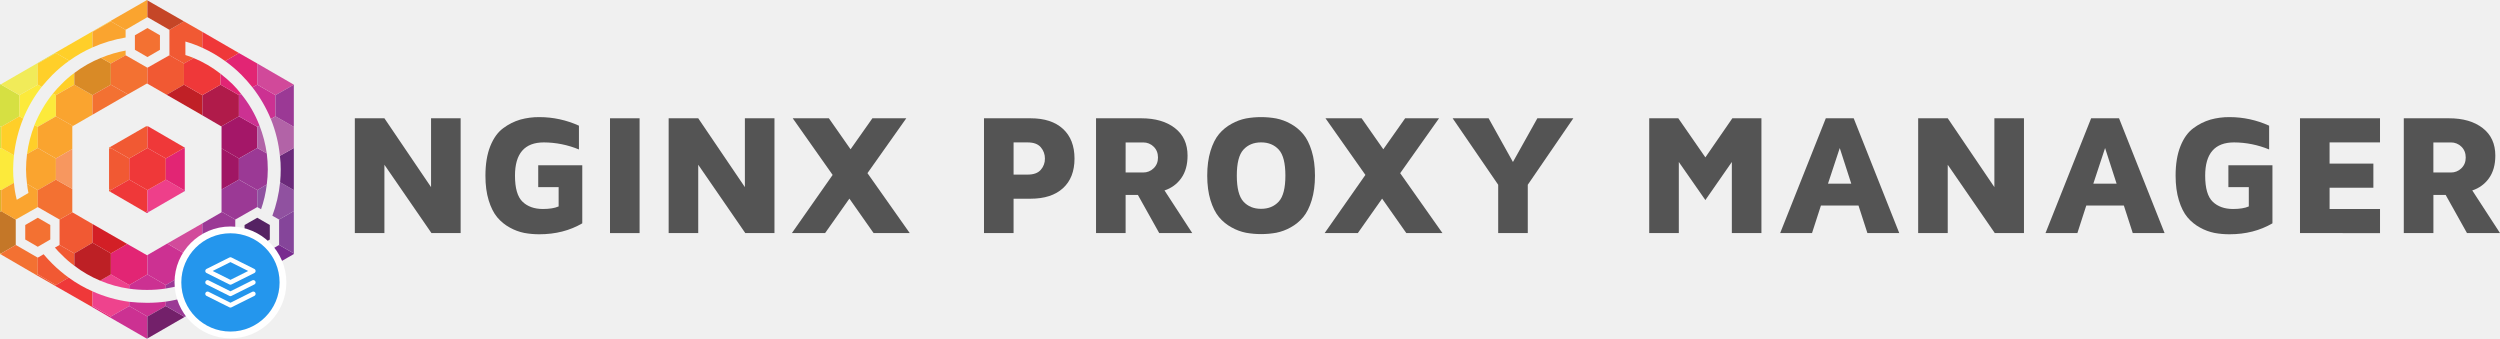
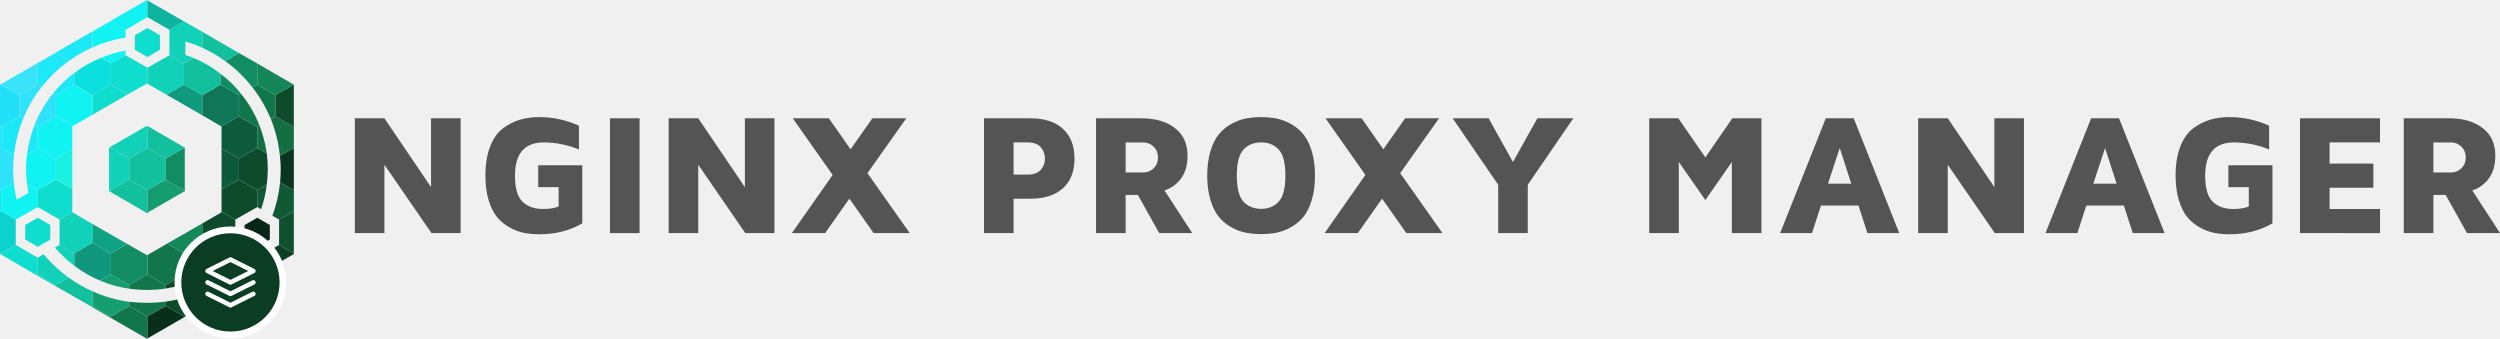
<svg xmlns="http://www.w3.org/2000/svg" viewBox="0 0 4426.19 599.68">
  <defs>
-     <style>.a{isolation:isolate;}.b{fill:#545454;}.c{fill:#faa42f;}.aa,.ab,.ac,.ad,.ae,.af,.ag,.ah,.aj,.ak,.am,.an,.ao,.c,.d,.e,.f,.g,.h,.i,.j,.k,.l,.m,.n,.o,.p,.q,.r,.s,.t,.u,.v,.w,.x,.y,.z{fill-rule:evenodd;}.d{fill:#ddb02a;}.e{fill:#c47728;}.f{fill:#f15933;}.g{fill:#f37132;}.h{fill:#d6e042;}.i{fill:#fcea3b;}.j{fill:#e22574;}.k{fill:#ef3839;}.l{fill:#bbd64b;}.m{fill:#ffcf29;}.n{fill:#ee438d;}.o{fill:#cc3192;}.p{fill:#bd2025;}.q{fill:#9b3995;}.r{fill:#f1eb59;}.s{fill:#f7975f;}.t{fill:#d31f26;}.u{fill:#73206a;}.ai,.v{fill:#853a96;}.w{fill:#d98a26;}.x{fill:#8f4f9f;}.y{fill:#d24b9b;}.z{fill:#b263a7;}.aa{fill:#6b297a;}.ab{fill:#782a8f;}.ac{fill:#a01664;}.ad{fill:#c02026;}.ae{fill:#9051a0;}.af{fill:#b01b4a;}.ag{fill:#c54627;}.ah{fill:#a41768;}.aj{fill:#d1499a;}.ak{fill:#85459a;}.al{fill:#341144;}.am{fill:#ee3f8a;}.an{fill:#f4805f;}.ao{fill:#552263;}</style>
+     <style>.a{isolation:isolate;}.b{fill:#545454;}.c{fill:#11f2f3;}.aa,.ab,.ac,.ad,.ae,.af,.ag,.ah,.aj,.ak,.am,.an,.ao,.c,.d,.e,.f,.g,.h,.i,.j,.k,.l,.m,.n,.o,.p,.q,.r,.s,.t,.u,.v,.w,.x,.y,.z{fill-rule:evenodd;}.d{fill:#0ae8f6;}.e{fill:#0cd1cd;}.f{fill:#11d1b9;}.g{fill:#0fddcd;}.h{fill:#23e0f9;}.i{fill:#2ee2f9;}.j{fill:#128c63;}.k{fill:#12c09e;}.l{fill:#23e0f9;}.m{fill:#1de8f7;}.n{fill:#159f70;}.o{fill:#12764d;}.p{fill:#0f987d;}.q{fill:#0d4b2c;}.r{fill:#39e3fa;}.s{fill:#1bf0e1;}.t{fill:#10a284;}.u{fill:#082f1c;}.ai,.v{fill:#0d492b;}.w{fill:#0ce0df;}.x{fill:#0f5733;}.y{fill:#14885b;}.z{fill:#136e42;}.aa{fill:#09341f;}.ab{fill:#0b3f25;}.ac{fill:#0d593c;}.ad{fill:#0f997d;}.ae{fill:#105934;}.af{fill:#0f7758;}.ag{fill:#0eb49f;}.ah{fill:#0d5a3d;}.aj{fill:#148659;}.ak{fill:#0e502f;}.al{fill:#062314;}.am{fill:#159d70;}.an{fill:#12ebd2;}.ao{fill:#072617;}</style>
  </defs>
  <g class="a">
    <path class="b" d="M628.21,412.69V209.42h52.38l82.58,121.87V209.42h52.38V412.69H763.91l-83.32-121v121Z" />
    <path class="b" d="M859.45,311.06q0-30.75,8.57-52.23t23.19-32.1a95.53,95.53,0,0,1,30-15A123,123,0,0,1,955,207.34a168.91,168.91,0,0,1,70,15.18v42.11a163.93,163.93,0,0,0-62.14-12.5q-51.1,0-51.09,58.93,0,33.26,13.36,46.09T961.13,370q17.67,0,27.92-4.53V331.29H952.9V292.61h78v102.8Q997.71,414.78,955,414.77a143.49,143.49,0,0,1-26.84-2.38,87.71,87.71,0,0,1-25.5-9.46,76.92,76.92,0,0,1-22.3-18.18q-9.31-11.1-15.14-30T859.45,311.06Z" />
    <path class="b" d="M1080,412.69V209.42h52.38V412.69Z" />
    <path class="b" d="M1183.84,412.69V209.42h52.37l82.59,121.87V209.42h52.38V412.69h-51.64l-83.33-121v121Z" />
    <path class="b" d="M1402,412.69l72.17-103-70.68-100.3h64l38.39,54.91,38.69-54.91h60l-68.75,97.17,74.85,106.1h-64l-42.85-61-43,61Z" />
    <path class="b" d="M1742.14,412.69V209.42h82.44q37,0,57.39,18.75t20.43,52.53q0,33.87-20.44,52.5t-57.45,18.63h-30v60.86Zm52.38-103.57h25q15.76,0,23.13-8.41a29.3,29.3,0,0,0,7.37-20,30,30,0,0,0-7.29-19.94q-7.29-8.62-23.21-8.63h-25Z" />
    <path class="b" d="M1940.49,412.69V209.42h80.13q37.17,0,59.54,17.34t22.38,48.73q0,24.25-11.13,39.89a57.62,57.62,0,0,1-29.68,21.77l49.11,75.54h-58.46l-37.78-67.56h-21.73v67.56Zm52.38-107.29H2024a25.7,25.7,0,0,0,18.45-7.44q7.74-7.44,7.74-19,0-11.9-7.74-19.34a25.7,25.7,0,0,0-18.45-7.44h-31.1Z" />
    <path class="b" d="M2143.16,354.51q-5.8-18.9-5.8-43.6t5.8-43.6q5.81-18.9,15.1-30a76.91,76.91,0,0,1,22.25-18.15,87.45,87.45,0,0,1,25.44-9.45,151.91,151.91,0,0,1,53.57,0,87.4,87.4,0,0,1,25.45,9.45,76.87,76.87,0,0,1,22.24,18.15q9.3,11.1,15.11,30t5.8,43.6q0,24.7-5.8,43.6t-15.11,30A76.71,76.71,0,0,1,2285,402.64a86.83,86.83,0,0,1-25.45,9.45,151.91,151.91,0,0,1-53.57,0,86.88,86.88,0,0,1-25.44-9.45,76.75,76.75,0,0,1-22.25-18.15Q2149,373.41,2143.16,354.51Zm58.33-89.58q-11.76,12.79-11.75,46t11.75,46q11.76,12.8,31.25,12.79T2264,356.89q11.75-12.79,11.75-46t-11.75-46q-11.76-12.8-31.25-12.8T2201.49,264.93Z" />
    <path class="b" d="M2345.23,412.69l72.17-103-70.68-100.3h64l38.39,54.91,38.69-54.91h60L2479,306.59l74.84,106.1h-64l-42.86-61-43,61Z" />
    <path class="b" d="M2571.86,209.42h63.69l43.07,77.38,43.23-77.38h63.69l-80.65,117.71v85.56h-52.38V327.13Z" />
    <path class="b" d="M2919.91,412.69V209.42h51.48l47.92,69.2,47.76-69.2h51.49V412.69h-52.38V286.8l-46.87,67.41-47-67.41V412.69Z" />
    <path class="b" d="M3151.74,412.69l80.8-203.27h49.4l80.65,203.27h-56.4l-15.77-48.81h-66.51l-15.77,48.81Zm84.67-87.5h41.22l-20.39-63.09Z" />
    <path class="b" d="M3396.07,412.69V209.42h52.38L3531,331.29V209.42h52.38V412.69h-51.63l-83.33-121v121Z" />
    <path class="b" d="M3621.51,412.69l80.8-203.27h49.4l80.65,203.27H3776l-15.77-48.81h-66.51l-15.78,48.81Zm84.66-87.5h41.22L3727,262.1Z" />
    <path class="b" d="M3851.85,311.06q0-30.75,8.58-52.23t23.19-32.1a95.42,95.42,0,0,1,30.05-15,123,123,0,0,1,33.78-4.39,168.91,168.91,0,0,1,70,15.18v42.11a164,164,0,0,0-62.15-12.5q-51.09,0-51.09,58.93,0,33.26,13.37,46.09T3953.54,370q17.67,0,27.92-4.53V331.29H3945.3V292.61h78v102.8q-33.15,19.36-75.82,19.36a143.53,143.53,0,0,1-26.85-2.38,87.82,87.82,0,0,1-25.5-9.46,77.06,77.06,0,0,1-22.3-18.18q-9.32-11.1-15.13-30T3851.85,311.06Z" />
    <path class="b" d="M4072.08,412.69V209.42h141.66v42.71h-89.28v37.5H4202v42.7h-77.52V370h89.28v42.71Z" />
    <path class="b" d="M4255.85,412.69V209.42H4336q37.17,0,59.54,17.34t22.37,48.73q0,24.25-11.13,39.89a57.64,57.64,0,0,1-29.67,21.77l49.1,75.54h-58.45L4330,345.13h-21.72v67.56Zm52.38-107.29h31.1a25.7,25.7,0,0,0,18.45-7.44q7.73-7.44,7.73-19,0-11.9-7.73-19.34a25.7,25.7,0,0,0-18.45-7.44h-31.1Z" />
  </g>
  <polygon class="c" points="2.14 450.82 2.14 448.69 0 447.61 0 449.76 2.14 450.82" />
  <polygon class="d" points="0 375.15 2.14 373.73 2.14 336.6 0 335.54 0 375.15" />
  <polygon class="e" points="0 447.61 2.14 448.69 27.89 433.7 27.89 388.72 2.14 373.73 0 375.15 0 447.61" />
  <polygon class="f" points="64.71 487.23 66.86 485.82 99.04 504.73 99.04 506.88 64.71 487.23" />
  <polygon class="g" points="64.71 487.23 66.86 485.82 66.86 456.19 27.89 433.7 2.14 448.69 2.14 450.82 64.71 487.23" />
  <polygon class="h" points="0 263.08 2.14 262 2.14 224.52 0 223.45 0 263.08" />
  <path class="i" d="M0,335.54l2.14,1.07,22.53-12.84a177.22,177.22,0,0,1-1.44-23.93c0-8.22.71-16.79,1.43-25L2.14,262,0,263.08Z" />
  <path class="c" d="M2.14,374.08l25.75,14.64,39-22.13h0v-30l-19-11.06a126.31,126.31,0,0,0,2.5,16.07L29.68,353.74a174.15,174.15,0,0,1-5-30L2.14,336.61Z" />
  <path class="f" d="M66.86,485.82V456.19h0l10.37-6.07-.36-.36c5,6.07,10.37,11.77,15.73,17.13a240.72,240.72,0,0,0,29,24.63L99.08,504.73Zm38.61-52.12,26.11,15v21.77a170.35,170.35,0,0,1-22.53-19.63,130.48,130.48,0,0,1-11.82-12.5Z" />
  <polygon class="j" points="196.29 562.91 196.29 560.41 163.76 541.86 161.97 542.93 196.29 562.91" />
  <path class="k" d="M162,542.93l1.79-1.07V515.79a225.86,225.86,0,0,1-42.2-24.27L99,504.73v2.15Z" />
  <polygon class="l" points="0 150.99 2.14 149.91 2.14 148.85 0 149.91 0 150.99" />
  <polygon class="h" points="0 223.45 2.14 224.52 34.33 205.96 34.33 168.48 2.14 149.91 0 150.99 0 223.45" />
  <path class="m" d="M2.14,262l22.53,12.85a244.12,244.12,0,0,1,16.45-65l-6.79-3.91L2.14,224.52Zm45.77,10.71,19-10.71V224.52l-5.72-3.22A209.07,209.07,0,0,0,47.91,272.71Z" />
  <path class="c" d="M47.91,325.54l19,11.07L99,318.05V280.61L66.86,262.05l-19,10.66a225.8,225.8,0,0,0-1.78,27.13,202.62,202.62,0,0,0,1.78,25.7Z" />
  <polygon class="f" points="105.47 388.72 128 375.86 128 375.86 163.76 396.57 163.76 429.76 131.57 448.69 105.47 433.7 105.47 388.72 105.47 388.72" />
  <path class="n" d="M163.76,541.86l32.54,18.55,32.53-18.55v-7.5a235,235,0,0,1-65.07-18.57Zm65.07-30.71v-6.42L196.3,485.82l-19,11.06a203.27,203.27,0,0,0,51.49,14.27Z" />
  <polygon class="g" points="105.47 388.72 128 375.86 128 334.46 99.04 318.04 66.86 336.6 66.86 366.58 105.47 388.72" />
  <polygon class="o" points="258.87 598.97 261.01 597.89 261.01 560.41 228.83 541.86 196.29 560.41 196.29 562.91 258.87 598.97" />
  <path class="p" d="M177.34,496.88l19-11.06V448.69L163.8,429.77l-32.18,18.92v21.77a201.38,201.38,0,0,0,45.76,26.42Z" />
  <polygon class="q" points="262.07 598.61 261.01 597.89 258.87 598.97 260.29 599.68 262.07 598.61" />
  <polygon class="r" points="2.14 149.91 34.33 168.48 66.86 149.91 66.86 112.43 65.79 112.08 2.14 148.85 2.14 149.91" />
  <path class="i" d="M34.33,206l6.79,3.91a235.92,235.92,0,0,1,32.54-56l-6.8-3.94L34.33,168.48ZM61.14,221.3l5.72,3.22L99,206V168.48l-5.36-2.87a221.14,221.14,0,0,0-32.54,55.67Z" />
  <polygon class="c" points="66.86 262 99.04 280.56 128 263.79 128 223.81 129.07 223.09 99.04 205.96 66.86 224.52 66.86 262" />
  <polygon class="j" points="196.29 485.82 228.83 504.73 261.01 485.82 261.01 451.55 260.29 451.9 225.25 431.91 196.29 448.69 196.29 485.82" />
  <polygon class="s" points="99.04 318.04 128 334.46 128 263.79 99.04 280.56 99.04 318.04" />
  <path class="o" d="M228.83,541.86,261,560.41l32.53-18.55V534a260.49,260.49,0,0,1-33.26,2.13,297.94,297.94,0,0,1-31.46-1.78Zm64.72-31.06v-6.07L261,485.82l-32.19,18.91v6.42a225.23,225.23,0,0,0,31.46,2.15A209.19,209.19,0,0,0,293.55,510.8Z" />
  <polygon class="t" points="163.76 429.76 196.29 448.69 225.25 431.91 163.76 396.57 163.76 429.76" />
  <polygon class="u" points="261.01 597.89 262.07 598.61 325.72 561.84 325.72 560.41 293.55 541.86 261.01 560.41 261.01 597.89" />
  <polygon class="h" points="65.79 112.08 66.86 112.43 99.04 93.88 99.04 92.8 65.79 112.08" />
  <path class="m" d="M66.86,149.91l6.8,3.94c6.07-7.5,12.51-14.28,18.94-21.06a226.17,226.17,0,0,1,30-25.35L99,93.88,66.82,112.43Zm26.82,15.7L99,168.46l32.54-18.57V129.22a170.35,170.35,0,0,0-22.53,19.63c-5.36,5.35-10.36,10.7-15.37,16.78Z" />
  <polygon class="c" points="99.04 205.96 129.07 223.09 163.76 203.11 163.76 168.48 131.57 149.91 99.04 168.48 99.04 205.96" />
  <polygon class="v" points="359.33 542.56 358.26 541.86 325.72 560.41 325.72 561.84 359.33 542.56" />
  <polygon class="o" points="261.01 485.82 293.55 504.73 325.72 485.82 325.72 448.69 296.05 431.19 261.01 451.55 261.01 485.82" />
  <path class="q" d="M293.55,541.86l32.17,18.55,32.51-18.55V515.08A237.66,237.66,0,0,1,293.52,534ZM344,496.52l-18.24-10.7-32.17,18.91v6.07A215.55,215.55,0,0,0,344,496.52Z" />
  <path class="m" d="M99,93.88l23.6,13.56a235,235,0,0,1,41.12-23.56V56.39L163,56,99,92.8Z" />
  <path class="w" d="M131.58,149.91l32.18,18.57,32.54-18.57V112.43l-17.52-10a204.09,204.09,0,0,0-47.2,26.79Z" />
  <path class="x" d="M358.23,541.86l1.07.7L423,505.8v-1.07l-23.6-13.56a248.44,248.44,0,0,1-41.12,23.91Z" />
  <polygon class="g" points="226.33 167.04 196.29 149.91 163.76 168.48 163.76 203.11 226.33 167.04" />
  <polygon class="y" points="296.05 431.19 325.72 448.69 358.26 429.76 358.26 395.5 296.05 431.19" />
  <path class="z" d="M325.72,485.82,344,496.52A202,202,0,0,0,390.44,469V448.69l-32.21-18.92-32.54,18.92Z" />
  <polygon class="m" points="163.04 56.04 163.76 56.39 196.29 37.82 196.29 36.76 163.04 56.04" />
  <path class="c" d="M178.78,102.43l17.52,10L222.39,97.8V89.61l1.44-.35a211.67,211.67,0,0,0-45.05,13.19Zm43.61-49.61-26.09-15L163.76,56.38V83.87a247.45,247.45,0,0,1,58.63-17.49Z" />
  <path class="aa" d="M399.38,491.17,423,504.73l32.53-18.91V456.19l-39-22.49-26.1,15V469c4.3-2.86,7.86-6.07,11.81-9.28L423,471.54a243.23,243.23,0,0,1-23.6,19.64Z" />
  <polygon class="ab" points="456.59 486.52 455.51 485.82 422.98 504.73 422.98 505.8 456.59 486.52" />
  <polygon class="g" points="196.29 149.91 226.33 167.04 260.29 147.78 261.01 148.13 261.01 119.93 222.39 97.79 196.29 112.43 196.29 149.91" />
  <polygon class="q" points="358.26 429.76 390.44 448.69 416.54 433.7 416.54 388.72 392.23 374.8 392.23 375.86 358.26 395.5 358.26 429.76" />
  <polygon class="c" points="196.29 37.82 222.39 52.81 261.01 30.33 261.01 30.33 261.01 0.71 260.29 0 196.29 36.76 196.29 37.82" />
  <polygon class="f" points="261.01 148.13 261.01 119.93 261.01 119.93 299.98 97.79 299.98 97.79 325.72 112.43 325.72 149.91 294.98 167.76 261.01 148.13" />
  <polygon class="ab" points="455.51 485.82 456.59 486.52 520.23 449.76 520.23 448.69 494.13 433.7 455.51 456.19 455.51 485.82" />
  <polygon class="ac" points="392.23 335.54 422.98 318.04 422.98 280.56 392.23 262.71 392.23 335.54" />
  <polygon class="ad" points="358.26 204.17 358.26 168.48 325.72 149.91 294.98 167.76 358.26 204.17" />
  <polygon class="q" points="392.23 374.8 416.54 388.72 416.54 388.72 455.51 366.58 455.51 336.6 422.98 318.04 392.23 335.54 392.23 374.8" />
  <path class="f" d="M300,52.82l25.73-15,32.51,18.57V84.61a215,215,0,0,0-30-11.08V97.46a118.9,118.9,0,0,1,14.66,5.35l-17.17,9.63L300,97.81v-45Z" />
  <path class="ae" d="M459.81,376.23a11.21,11.21,0,0,0,1.42-3.62,11,11,0,0,1-1.43,3.58Zm2.14-5a203.46,203.46,0,0,0,10.38-44.62l-16.82,10v30h0l6.8,3.93Zm32.18,17.5,26.1-15V336.61l-24.32-13.92a239.3,239.3,0,0,1-13.94,60l.37-.72Z" />
  <polygon class="af" points="391.87 223.81 422.98 205.96 422.98 168.48 390.44 149.91 358.26 168.48 358.26 204.17 391.87 223.81" />
  <polygon class="ag" points="299.98 52.81 325.72 37.82 261.01 0.71 261.01 30.33 299.98 52.81" />
  <polygon class="ah" points="392.23 262.71 422.98 280.56 455.51 262 455.51 224.52 422.98 205.96 391.87 223.81 392.23 223.81 392.23 262.71" />
  <path class="k" d="M325.72,149.91l32.51,18.57,32.18-18.57v-19.3a197.33,197.33,0,0,0-47.55-27.84l-17.17,9.63Z" />
  <path class="q" d="M423,318l32.53,18.57,16.82-10a217.89,217.89,0,0,0,1.78-26.77,246.63,246.63,0,0,0-1.78-28.23L455.51,262,423,280.61Z" />
  <path class="aa" d="M495.91,322.68l24.32,13.93h0V262h0l-24.67,13.92A175.45,175.45,0,0,1,497,299.85c0,7.85-.36,15.35-1.08,22.84Z" />
  <path class="j" d="M390.44,149.91,423,168.48l3.93-2.14a178.55,178.55,0,0,0-15.37-17.49,255.88,255.88,0,0,0-21.1-18.24Zm56.49,4.7,8.58-4.66V112.43L423,93.88l-24.31,14.27a234.25,234.25,0,0,1,29,24.64A281,281,0,0,1,446.93,154.61Z" />
  <polygon class="ab" points="520.23 373.73 520.23 374.08 520.23 336.6 520.23 336.6 520.23 373.73" />
  <path class="o" d="M423,206l32.53,18.55,3.93-2.15a203.11,203.11,0,0,0-32.53-56L423,168.51Zm56.49,4.64L487.7,206v-37.5l-32.19-18.57-8.58,4.7A242.79,242.79,0,0,1,479.47,210.61Z" />
  <path class="k" d="M398.67,108.15,423,93.88,358.23,56.39V84.61a228.81,228.81,0,0,1,40.41,23.55Z" />
  <path class="z" d="M455.51,262l16.82,9.61a222.13,222.13,0,0,0-12.89-49.27l-3.93,2.15Zm40.05,13.92L520.23,262V224.52L487.7,206l-8.23,4.64a236.36,236.36,0,0,1,16.09,65.32Z" />
  <rect class="ai" x="520.23" y="224.52" height="37.48" />
  <polygon class="aj" points="455.51 149.91 487.69 168.48 520.23 149.91 455.51 112.43 455.51 149.91" />
  <polygon class="q" points="487.69 205.96 520.23 224.52 520.23 224.52 520.23 149.91 520.23 149.91 487.69 168.48 487.69 205.96" />
  <polygon class="ak" points="494.13 433.7 520.23 448.69 520.23 448.69 520.23 374.08 520.23 373.73 494.13 388.72 494.13 433.7" />
  <rect class="al" x="520.23" y="448.69" height="1.07" />
  <polygon class="f" points="193.08 334.82 196.29 336.6 196.29 340.18 193.08 338.38 193.08 334.82" />
  <polygon class="f" points="193.08 263.79 196.29 262 228.83 280.56 228.83 318.04 196.29 336.6 193.08 334.82 193.08 263.79" />
  <polygon class="j" points="263.52 375.15 261.01 373.73 257.79 375.86 260.29 377.29 263.52 375.15" />
  <polygon class="k" points="257.79 375.86 261.01 373.73 261.01 336.6 228.83 318.04 196.29 336.6 196.29 340.18 257.79 375.86" />
  <polygon class="am" points="261.01 373.73 263.52 375.15 325.72 339.1 325.72 336.6 293.55 318.04 261.01 336.6 261.01 373.73" />
  <polygon class="k" points="228.83 318.04 261.01 336.6 293.55 318.04 293.55 280.56 261.01 262 228.83 280.56 228.83 318.04" />
  <polygon class="j" points="293.55 318.04 325.72 336.6 327.16 335.89 327.16 262.71 325.72 262 293.55 280.56 293.55 318.04" />
  <polygon class="o" points="327.16 335.89 325.72 336.6 325.72 339.1 327.16 338.38 327.16 335.89" />
  <polygon class="g" points="193.08 263.79 196.29 262 196.29 259.5 193.08 261.28 193.08 263.79" />
  <polygon class="f" points="196.29 262 196.29 259.5 258.87 223.45 261.01 224.52 261.01 262 228.83 280.56 196.29 262" />
  <polygon class="an" points="262.44 223.81 261.01 224.52 258.87 223.45 260.29 222.74 262.44 223.81" />
  <polygon class="k" points="261.01 262 293.55 280.56 325.72 262 325.72 260.57 262.44 223.81 261.01 224.52 261.01 262" />
  <polygon class="j" points="325.72 262 327.16 262.71 327.16 261.28 325.72 260.57 325.72 262" />
  <polygon class="g" points="238.84 88.16 261.01 101.02 283.17 88.16 283.17 62.46 261.01 49.62 238.84 62.46 238.84 88.16" />
  <polygon class="ao" points="432.99 424.05 455.51 436.91 477.69 424.05 477.69 398.35 455.51 385.51 432.99 398.35 432.99 424.05" />
  <polygon class="g" points="44.69 424.05 66.86 436.91 89.03 424.05 89.03 398.35 66.86 385.51 44.69 398.35 44.69 424.05" />
  <g>
    <circle cx="408" cy="500" r="99" fill="#ffffff" />
-     <circle cx="408" cy="500" r="87" fill="#2496ed" />
+     <circle cx="408" cy="500" r="87" fill="#0b3d24" />
    <g transform="translate(408,500) scale(4.5) translate(-12,-12)" fill="none" stroke="#ffffff" stroke-width="1.8" stroke-linejoin="round" stroke-linecap="round">
      <path d="M12 3 L21 7.5 L12 12 L3 7.5 Z" />
      <path d="M3 12 L12 16.5 L21 12" />
      <path d="M3 16.5 L12 21 L21 16.5" />
    </g>
  </g>
</svg>
